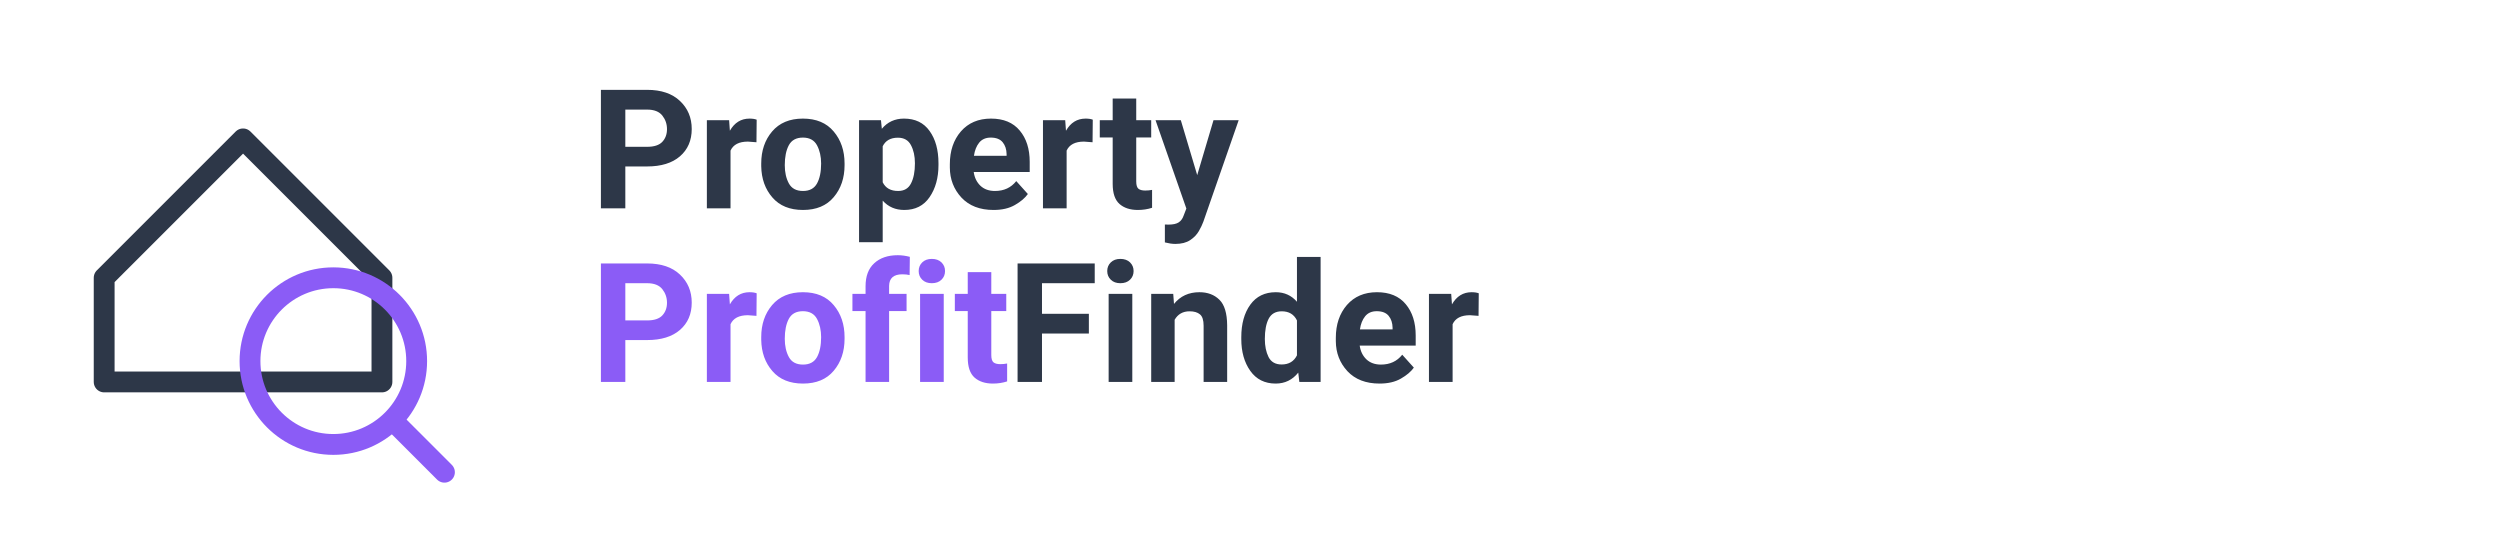
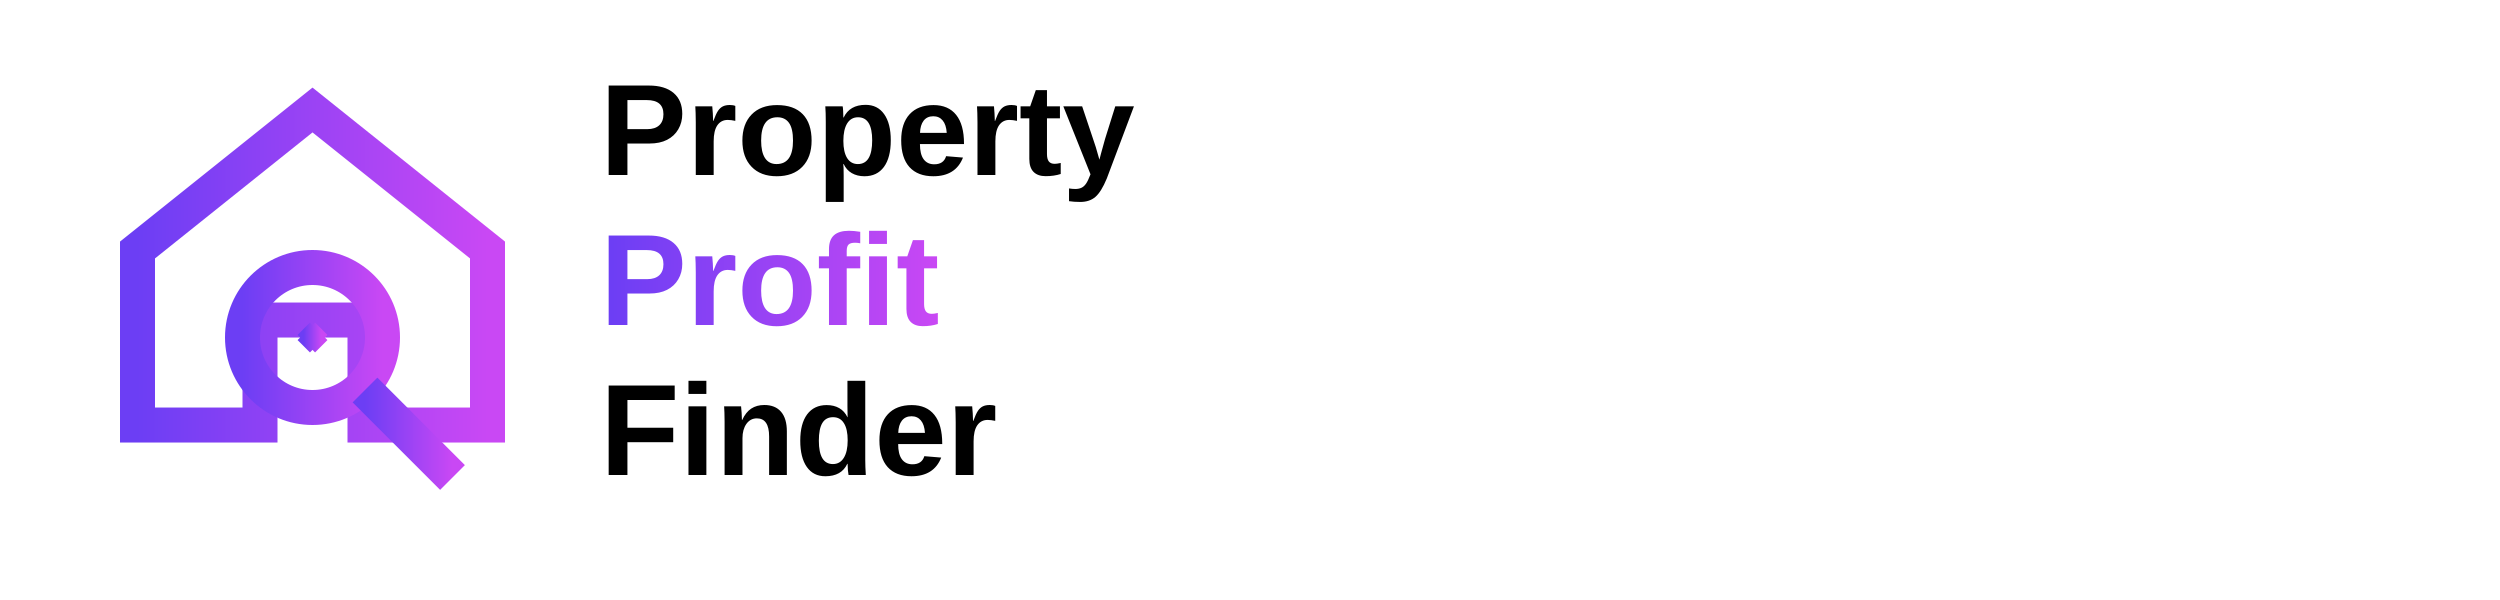
- <svg xmlns="http://www.w3.org/2000/svg" width="360" height="80" viewBox="0 0 360 80">
-   <g id="logo-icon">
-     <path d="M 15 40 L 35 20 L 55 40 L 55 55 L 15 55 Z" fill="none" stroke="#2D3748" stroke-width="3" stroke-linejoin="round" stroke-linecap="round" />
-     <circle cx="48" cy="52" r="12" fill="none" stroke="#8B5CF6" stroke-width="3" />
-     <line x1="57" y1="61" x2="64" y2="68" stroke="#8B5CF6" stroke-width="3" stroke-linecap="round" />
-   </g>
-   <text x="85" y="30" font-family="-apple-system, BlinkMacSystemFont, 'Segoe UI', Roboto, Arial, sans-serif" font-size="24" font-weight="600" fill="#2D3748">Property</text>
-   <text x="85" y="55" font-family="-apple-system, BlinkMacSystemFont, 'Segoe UI', Roboto, Arial, sans-serif" font-size="24" font-weight="600" fill="#8B5CF6">Profit</text>
-   <text x="145" y="55" font-family="-apple-system, BlinkMacSystemFont, 'Segoe UI', Roboto, Arial, sans-serif" font-size="24" font-weight="600" fill="#2D3748">Finder</text>
+ <svg xmlns="http://www.w3.org/2000/svg" width="500" height="120" viewBox="0 0 500 120">
  <defs>
-     <linearGradient id="purpleGradient" x1="0%" y1="0%" x2="100%" y2="100%">
-       <stop offset="0%" style="stop-color:#8B5CF6;stop-opacity:1" />
-       <stop offset="100%" style="stop-color:#7C3AED;stop-opacity:1" />
+     <linearGradient id="grad1" x1="0%" y1="0%" x2="100%" y2="0%">
+       <stop offset="0%" style="stop-color:#6C3EF4;stop-opacity:1" />
+       <stop offset="100%" style="stop-color:#C948F4;stop-opacity:1" />
    </linearGradient>
  </defs>
+   <g transform="translate(10, 15) scale(0.35)">
+     <path d="M 50 100 L 150 20 L 250 100 V 200 H 180 V 140 H 120 V 200 H 50 Z" fill="none" stroke="url(#grad1)" stroke-width="20" />
+     <circle cx="150" cy="150" r="40" stroke="url(#grad1)" stroke-width="20" fill="none" />
+     <line x1="180" y1="180" x2="230" y2="230" stroke="url(#grad1)" stroke-width="20" />
+     <path d="M145 145 L155 155 M155 145 L145 155" stroke="url(#grad1)" stroke-width="10" />
+   </g>
+   <g transform="translate(120, 35)" font-family="Arial" font-size="26" font-weight="bold">
+     <text x="0" y="0" fill="black">Property</text>
+     <text x="0" y="30" fill="url(#grad1)">Profit</text>
+     <text x="0" y="60" fill="black">Finder</text>
+   </g>
</svg>
